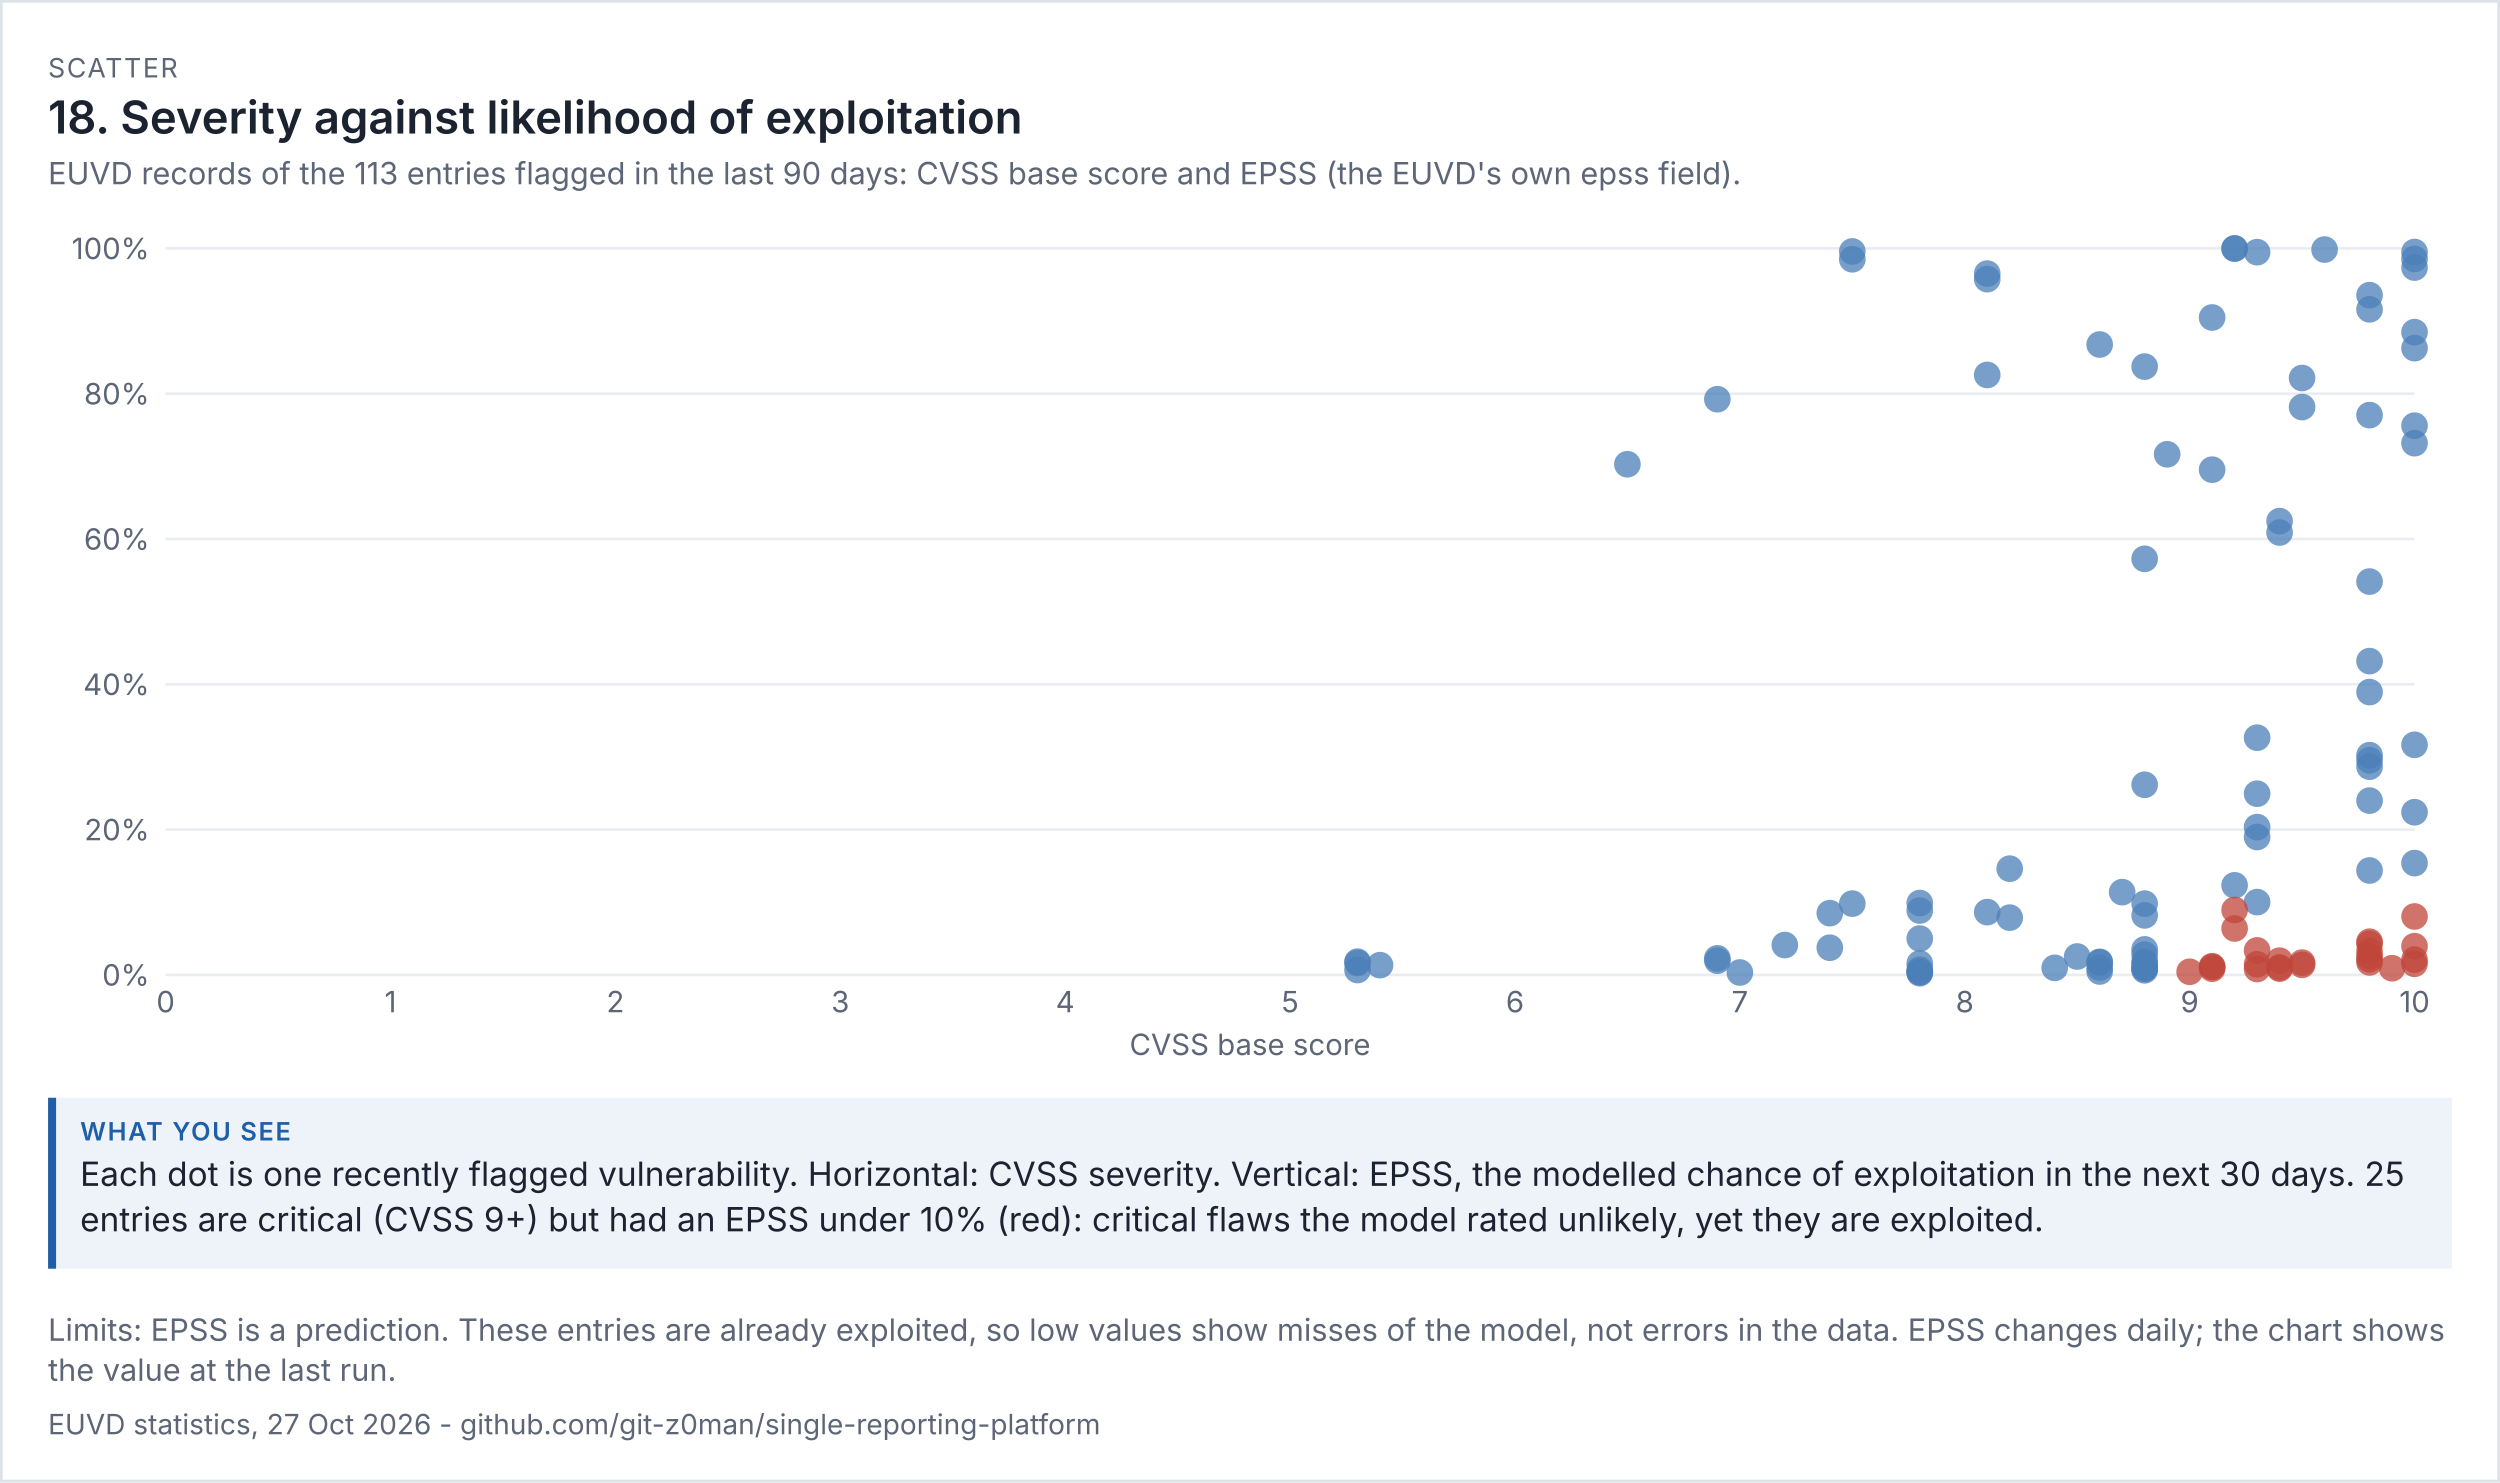
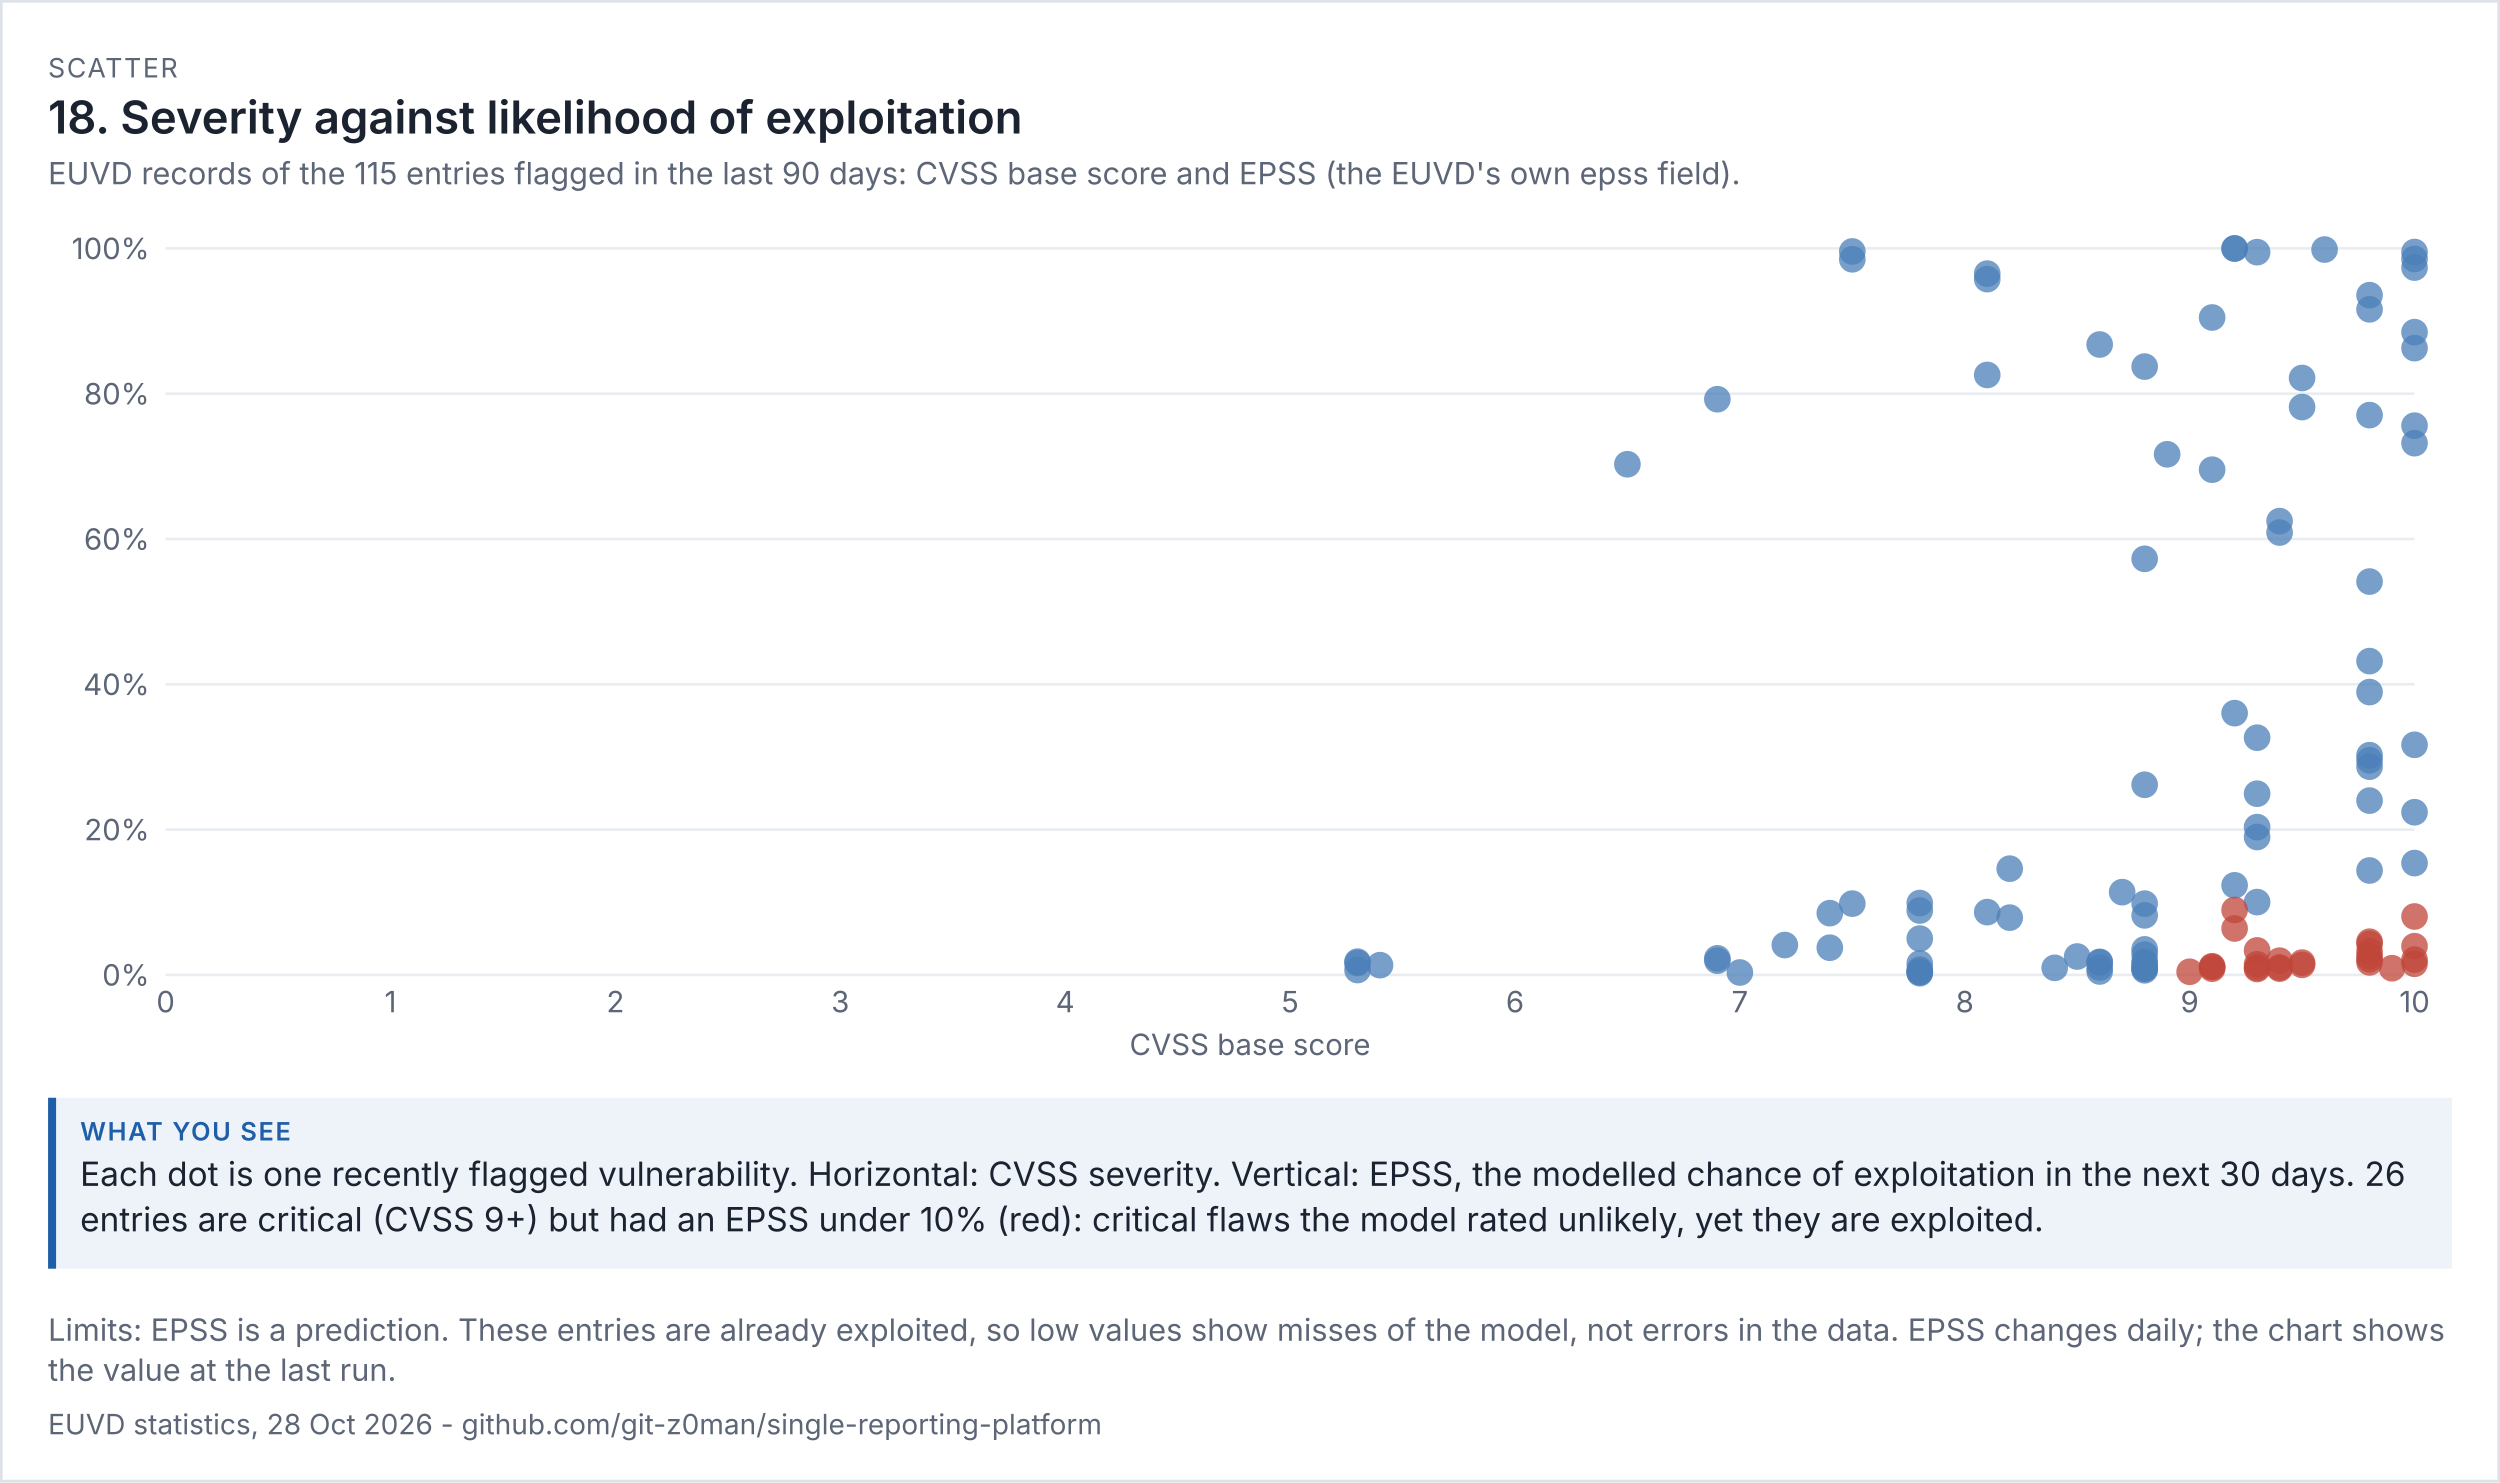
<svg xmlns="http://www.w3.org/2000/svg" viewBox="0 0 936 555" width="936" height="555" font-family="system-ui,-apple-system,'Segoe UI',sans-serif">
  <rect width="100%" height="100%" fill="#ffffff" />
  <rect x="0.5" y="0.5" width="935" height="554" fill="none" stroke="#dde1e8" />
  <text x="18" y="29" font-size="10" letter-spacing="0.6" fill="#5d6677">SCATTER</text>
  <text x="18" y="50" font-size="17" fill="#1b2230" font-weight="600">18. Severity against likelihood of exploitation</text>
-   <text x="18" y="69" font-size="11.5" fill="#5d6677">EUVD records of the 113 entries flagged in the last 90 days: CVSS base score and EPSS (the EUVD's own epss field).</text>
+   <text x="18" y="69" font-size="11.5" fill="#5d6677">EUVD records of the 115 entries flagged in the last 90 days: CVSS base score and EPSS (the EUVD's own epss field).</text>
  <g transform="translate(18,79) scale(1)" font-size="11">
    <svg viewBox="0 0 900 320" role="img" width="900" height="320">
      <g>
        <line x1="44" x2="886" y1="286" y2="286" stroke="rgb(233, 236, 241)" />
        <text x="38" y="290" text-anchor="end" fill="rgb(93, 102, 119)">0%</text>
        <line x1="44" x2="886" y1="231.6" y2="231.6" stroke="rgb(233, 236, 241)" />
        <text x="38" y="235.6" text-anchor="end" fill="rgb(93, 102, 119)">20%</text>
        <line x1="44" x2="886" y1="177.2" y2="177.2" stroke="rgb(233, 236, 241)" />
        <text x="38" y="181.2" text-anchor="end" fill="rgb(93, 102, 119)">40%</text>
        <line x1="44" x2="886" y1="122.8" y2="122.8" stroke="rgb(233, 236, 241)" />
        <text x="38" y="126.8" text-anchor="end" fill="rgb(93, 102, 119)">60%</text>
        <line x1="44" x2="886" y1="68.4" y2="68.4" stroke="rgb(233, 236, 241)" />
        <text x="38" y="72.4" text-anchor="end" fill="rgb(93, 102, 119)">80%</text>
        <line x1="44" x2="886" y1="14" y2="14" stroke="rgb(233, 236, 241)" />
        <text x="38" y="18" text-anchor="end" fill="rgb(93, 102, 119)">100%</text>
        <text x="44" y="300" text-anchor="middle" fill="rgb(93, 102, 119)">0</text>
        <text x="128.2" y="300" text-anchor="middle" fill="rgb(93, 102, 119)">1</text>
        <text x="212.4" y="300" text-anchor="middle" fill="rgb(93, 102, 119)">2</text>
        <text x="296.6" y="300" text-anchor="middle" fill="rgb(93, 102, 119)">3</text>
        <text x="380.8" y="300" text-anchor="middle" fill="rgb(93, 102, 119)">4</text>
        <text x="465" y="300" text-anchor="middle" fill="rgb(93, 102, 119)">5</text>
        <text x="549.2" y="300" text-anchor="middle" fill="rgb(93, 102, 119)">6</text>
        <text x="633.4" y="300" text-anchor="middle" fill="rgb(93, 102, 119)">7</text>
        <text x="717.6" y="300" text-anchor="middle" fill="rgb(93, 102, 119)">8</text>
        <text x="801.8" y="300" text-anchor="middle" fill="rgb(93, 102, 119)">9</text>
        <text x="886" y="300" text-anchor="middle" fill="rgb(93, 102, 119)">10</text>
        <text x="450" y="316" text-anchor="middle" fill="rgb(93, 102, 119)">CVSS base score</text>
+         <circle cx="827.06" cy="283.28" r="5" fill="rgb(192, 70, 58)" opacity="0.75" />
+         <circle cx="818.64" cy="187.998" r="5" fill="rgb(75, 127, 184)" opacity="0.75" />
+         <circle cx="818.64" cy="14" r="5" fill="rgb(75, 127, 184)" opacity="0.75" />
+         <circle cx="818.64" cy="14.054" r="5" fill="rgb(75, 127, 184)" opacity="0.75" />
        <circle cx="886" cy="281.838" r="5" fill="rgb(192, 70, 58)" opacity="0.75" />
        <circle cx="869.16" cy="281.322" r="5" fill="rgb(192, 70, 58)" opacity="0.75" />
        <circle cx="784.96" cy="214.818" r="5" fill="rgb(75, 127, 184)" opacity="0.75" />
        <circle cx="784.96" cy="259.317" r="5" fill="rgb(75, 127, 184)" opacity="0.75" />
        <circle cx="886" cy="51.346" r="5" fill="rgb(75, 127, 184)" opacity="0.75" />
        <circle cx="624.98" cy="70.467" r="5" fill="rgb(75, 127, 184)" opacity="0.75" />
        <circle cx="818.64" cy="252.462" r="5" fill="rgb(75, 127, 184)" opacity="0.75" />
        <circle cx="835.48" cy="283.198" r="5" fill="rgb(192, 70, 58)" opacity="0.75" />
-         <circle cx="818.64" cy="14" r="5" fill="rgb(75, 127, 184)" opacity="0.75" />
-         <circle cx="818.64" cy="14.054" r="5" fill="rgb(75, 127, 184)" opacity="0.75" />
        <circle cx="633.4" cy="285.102" r="5" fill="rgb(75, 127, 184)" opacity="0.75" />
        <circle cx="784.96" cy="263.723" r="5" fill="rgb(75, 127, 184)" opacity="0.75" />
        <circle cx="759.7" cy="279.118" r="5" fill="rgb(75, 127, 184)" opacity="0.75" />
        <circle cx="490.26" cy="281.05" r="5" fill="rgb(75, 127, 184)" opacity="0.75" />
        <circle cx="624.98" cy="280.696" r="5" fill="rgb(75, 127, 184)" opacity="0.75" />
        <circle cx="490.26" cy="281.539" r="5" fill="rgb(75, 127, 184)" opacity="0.75" />
        <circle cx="751.28" cy="283.362" r="5" fill="rgb(75, 127, 184)" opacity="0.75" />
        <circle cx="768.12" cy="281.131" r="5" fill="rgb(75, 127, 184)" opacity="0.75" />
        <circle cx="827.06" cy="15.414" r="5" fill="rgb(75, 127, 184)" opacity="0.75" />
        <circle cx="835.48" cy="280.669" r="5" fill="rgb(192, 70, 58)" opacity="0.75" />
        <circle cx="827.06" cy="230.675" r="5" fill="rgb(75, 127, 184)" opacity="0.75" />
        <circle cx="498.68" cy="282.355" r="5" fill="rgb(75, 127, 184)" opacity="0.75" />
        <circle cx="869.16" cy="76.424" r="5" fill="rgb(75, 127, 184)" opacity="0.75" />
        <circle cx="852.32" cy="14.435" r="5" fill="rgb(75, 127, 184)" opacity="0.75" />
        <circle cx="768.12" cy="281.267" r="5" fill="rgb(75, 127, 184)" opacity="0.75" />
        <circle cx="869.16" cy="280.152" r="5" fill="rgb(192, 70, 58)" opacity="0.75" />
        <circle cx="700.76" cy="284.069" r="5" fill="rgb(75, 127, 184)" opacity="0.75" />
        <circle cx="700.76" cy="281.73" r="5" fill="rgb(75, 127, 184)" opacity="0.75" />
        <circle cx="667.08" cy="275.827" r="5" fill="rgb(75, 127, 184)" opacity="0.75" />
        <circle cx="700.76" cy="284.939" r="5" fill="rgb(75, 127, 184)" opacity="0.75" />
        <circle cx="700.76" cy="284.939" r="5" fill="rgb(75, 127, 184)" opacity="0.75" />
        <circle cx="768.12" cy="49.986" r="5" fill="rgb(75, 127, 184)" opacity="0.75" />
        <circle cx="886" cy="15.36" r="5" fill="rgb(75, 127, 184)" opacity="0.75" />
        <circle cx="869.16" cy="203.747" r="5" fill="rgb(75, 127, 184)" opacity="0.75" />
        <circle cx="726.02" cy="23.438" r="5" fill="rgb(75, 127, 184)" opacity="0.75" />
        <circle cx="675.5" cy="15.142" r="5" fill="rgb(75, 127, 184)" opacity="0.75" />
        <circle cx="650.24" cy="274.821" r="5" fill="rgb(75, 127, 184)" opacity="0.75" />
        <circle cx="835.48" cy="283.661" r="5" fill="rgb(192, 70, 58)" opacity="0.75" />
        <circle cx="810.22" cy="96.851" r="5" fill="rgb(75, 127, 184)" opacity="0.75" />
        <circle cx="886" cy="80.368" r="5" fill="rgb(75, 127, 184)" opacity="0.75" />
        <circle cx="784.96" cy="284.286" r="5" fill="rgb(75, 127, 184)" opacity="0.75" />
        <circle cx="827.06" cy="197.192" r="5" fill="rgb(75, 127, 184)" opacity="0.75" />
        <circle cx="869.16" cy="273.57" r="5" fill="rgb(192, 70, 58)" opacity="0.75" />
        <circle cx="869.16" cy="277.16" r="5" fill="rgb(192, 70, 58)" opacity="0.75" />
        <circle cx="776.54" cy="255.019" r="5" fill="rgb(75, 127, 184)" opacity="0.75" />
        <circle cx="869.16" cy="180.11" r="5" fill="rgb(75, 127, 184)" opacity="0.75" />
        <circle cx="827.06" cy="258.746" r="5" fill="rgb(75, 127, 184)" opacity="0.75" />
        <circle cx="835.48" cy="116.109" r="5" fill="rgb(75, 127, 184)" opacity="0.75" />
        <circle cx="675.5" cy="259.317" r="5" fill="rgb(75, 127, 184)" opacity="0.75" />
        <circle cx="667.08" cy="262.88" r="5" fill="rgb(75, 127, 184)" opacity="0.75" />
        <circle cx="591.3" cy="94.811" r="5" fill="rgb(75, 127, 184)" opacity="0.75" />
        <circle cx="843.9" cy="62.525" r="5" fill="rgb(75, 127, 184)" opacity="0.75" />
        <circle cx="843.9" cy="73.405" r="5" fill="rgb(75, 127, 184)" opacity="0.75" />
        <circle cx="726.02" cy="25.506" r="5" fill="rgb(75, 127, 184)" opacity="0.75" />
        <circle cx="624.98" cy="279.798" r="5" fill="rgb(75, 127, 184)" opacity="0.75" />
        <circle cx="886" cy="225.099" r="5" fill="rgb(75, 127, 184)" opacity="0.75" />
        <circle cx="810.22" cy="39.867" r="5" fill="rgb(75, 127, 184)" opacity="0.75" />
        <circle cx="886" cy="21.181" r="5" fill="rgb(75, 127, 184)" opacity="0.75" />
        <circle cx="869.16" cy="36.821" r="5" fill="rgb(75, 127, 184)" opacity="0.75" />
        <circle cx="827.06" cy="218.163" r="5" fill="rgb(75, 127, 184)" opacity="0.75" />
        <circle cx="843.9" cy="282.246" r="5" fill="rgb(192, 70, 58)" opacity="0.75" />
        <circle cx="869.16" cy="138.739" r="5" fill="rgb(75, 127, 184)" opacity="0.75" />
        <circle cx="869.16" cy="31.517" r="5" fill="rgb(75, 127, 184)" opacity="0.75" />
        <circle cx="784.96" cy="278.438" r="5" fill="rgb(75, 127, 184)" opacity="0.75" />
        <circle cx="675.5" cy="18.08" r="5" fill="rgb(75, 127, 184)" opacity="0.75" />
        <circle cx="700.76" cy="259.099" r="5" fill="rgb(75, 127, 184)" opacity="0.75" />
        <circle cx="784.96" cy="281.077" r="5" fill="rgb(75, 127, 184)" opacity="0.75" />
        <circle cx="784.96" cy="276.453" r="5" fill="rgb(75, 127, 184)" opacity="0.75" />
        <circle cx="784.96" cy="283.47" r="5" fill="rgb(75, 127, 184)" opacity="0.75" />
        <circle cx="700.76" cy="285.374" r="5" fill="rgb(75, 127, 184)" opacity="0.75" />
        <circle cx="869.16" cy="205.651" r="5" fill="rgb(75, 127, 184)" opacity="0.75" />
        <circle cx="768.12" cy="283.253" r="5" fill="rgb(75, 127, 184)" opacity="0.75" />
        <circle cx="886" cy="45.362" r="5" fill="rgb(75, 127, 184)" opacity="0.75" />
        <circle cx="835.48" cy="120.379" r="5" fill="rgb(75, 127, 184)" opacity="0.75" />
        <circle cx="784.96" cy="58.254" r="5" fill="rgb(75, 127, 184)" opacity="0.75" />
        <circle cx="726.02" cy="262.499" r="5" fill="rgb(75, 127, 184)" opacity="0.75" />
        <circle cx="877.58" cy="283.498" r="5" fill="rgb(192, 70, 58)" opacity="0.75" />
        <circle cx="869.16" cy="279.01" r="5" fill="rgb(192, 70, 58)" opacity="0.75" />
        <circle cx="818.64" cy="268.619" r="5" fill="rgb(192, 70, 58)" opacity="0.75" />
        <circle cx="784.96" cy="281.757" r="5" fill="rgb(75, 127, 184)" opacity="0.75" />
        <circle cx="869.16" cy="274.331" r="5" fill="rgb(192, 70, 58)" opacity="0.75" />
        <circle cx="818.64" cy="261.683" r="5" fill="rgb(192, 70, 58)" opacity="0.75" />
        <circle cx="886" cy="275.256" r="5" fill="rgb(192, 70, 58)" opacity="0.75" />
        <circle cx="886" cy="244.139" r="5" fill="rgb(75, 127, 184)" opacity="0.75" />
        <circle cx="869.16" cy="220.747" r="5" fill="rgb(75, 127, 184)" opacity="0.75" />
        <circle cx="810.22" cy="282.763" r="5" fill="rgb(192, 70, 58)" opacity="0.75" />
        <circle cx="768.12" cy="284.722" r="5" fill="rgb(75, 127, 184)" opacity="0.75" />
        <circle cx="784.96" cy="283.715" r="5" fill="rgb(75, 127, 184)" opacity="0.75" />
        <circle cx="869.16" cy="246.914" r="5" fill="rgb(75, 127, 184)" opacity="0.75" />
        <circle cx="886" cy="264.131" r="5" fill="rgb(192, 70, 58)" opacity="0.75" />
        <circle cx="827.06" cy="234.374" r="5" fill="rgb(75, 127, 184)" opacity="0.75" />
        <circle cx="886" cy="280.288" r="5" fill="rgb(192, 70, 58)" opacity="0.75" />
        <circle cx="490.26" cy="284.178" r="5" fill="rgb(75, 127, 184)" opacity="0.75" />
        <circle cx="869.16" cy="168.523" r="5" fill="rgb(75, 127, 184)" opacity="0.75" />
        <circle cx="827.06" cy="283.797" r="5" fill="rgb(192, 70, 58)" opacity="0.75" />
        <circle cx="827.06" cy="276.834" r="5" fill="rgb(192, 70, 58)" opacity="0.75" />
        <circle cx="784.96" cy="130.226" r="5" fill="rgb(75, 127, 184)" opacity="0.75" />
        <circle cx="726.02" cy="61.382" r="5" fill="rgb(75, 127, 184)" opacity="0.75" />
        <circle cx="700.76" cy="272.4" r="5" fill="rgb(75, 127, 184)" opacity="0.75" />
        <circle cx="700.76" cy="261.901" r="5" fill="rgb(75, 127, 184)" opacity="0.75" />
        <circle cx="784.96" cy="283.253" r="5" fill="rgb(75, 127, 184)" opacity="0.75" />
        <circle cx="886" cy="86.923" r="5" fill="rgb(75, 127, 184)" opacity="0.75" />
        <circle cx="793.38" cy="91.085" r="5" fill="rgb(75, 127, 184)" opacity="0.75" />
        <circle cx="843.9" cy="281.403" r="5" fill="rgb(192, 70, 58)" opacity="0.75" />
        <circle cx="827.06" cy="282.029" r="5" fill="rgb(192, 70, 58)" opacity="0.75" />
        <circle cx="810.22" cy="283.008" r="5" fill="rgb(192, 70, 58)" opacity="0.75" />
        <circle cx="869.16" cy="208.045" r="5" fill="rgb(75, 127, 184)" opacity="0.75" />
        <circle cx="810.22" cy="283.688" r="5" fill="rgb(192, 70, 58)" opacity="0.75" />
        <circle cx="886" cy="17.944" r="5" fill="rgb(75, 127, 184)" opacity="0.75" />
        <circle cx="734.44" cy="264.566" r="5" fill="rgb(75, 127, 184)" opacity="0.75" />
        <circle cx="734.44" cy="246.234" r="5" fill="rgb(75, 127, 184)" opacity="0.75" />
        <circle cx="801.8" cy="284.83" r="5" fill="rgb(192, 70, 58)" opacity="0.75" />
        <circle cx="886" cy="199.858" r="5" fill="rgb(75, 127, 184)" opacity="0.75" />
      </g>
    </svg>
  </g>
  <rect x="18" y="411" width="900" height="64" fill="#eef3fa" />
  <rect x="18" y="411" width="3" height="64" fill="#1f5fa8" />
  <text x="30" y="427" font-size="9.5" letter-spacing="0.6" font-weight="600" fill="#1f5fa8">WHAT YOU SEE</text>
-   <text x="30" y="444" font-size="12.5" fill="#1b2230">Each dot is one recently flagged vulnerability. Horizontal: CVSS severity. Vertical: EPSS, the modelled chance of exploitation in the next 30 days. 25</text>
+   <text x="30" y="444" font-size="12.5" fill="#1b2230">Each dot is one recently flagged vulnerability. Horizontal: CVSS severity. Vertical: EPSS, the modelled chance of exploitation in the next 30 days. 26</text>
  <text x="30" y="461" font-size="12.5" fill="#1b2230">entries are critical (CVSS 9+) but had an EPSS under 10% (red): critical flaws the model rated unlikely, yet they are exploited.</text>
  <text x="18" y="502" font-size="11.5" fill="#5d6677">Limits: EPSS is a prediction. These entries are already exploited, so low values show misses of the model, not errors in the data. EPSS changes daily; the chart shows</text>
  <text x="18" y="517" font-size="11.5" fill="#5d6677">the value at the last run.</text>
-   <text x="18" y="537" font-size="10.5" fill="#5d6677">EUVD statistics, 27 Oct 2026 - github.com/git-z0man/single-reporting-platform</text>
+   <text x="18" y="537" font-size="10.5" fill="#5d6677">EUVD statistics, 28 Oct 2026 - github.com/git-z0man/single-reporting-platform</text>
</svg>
